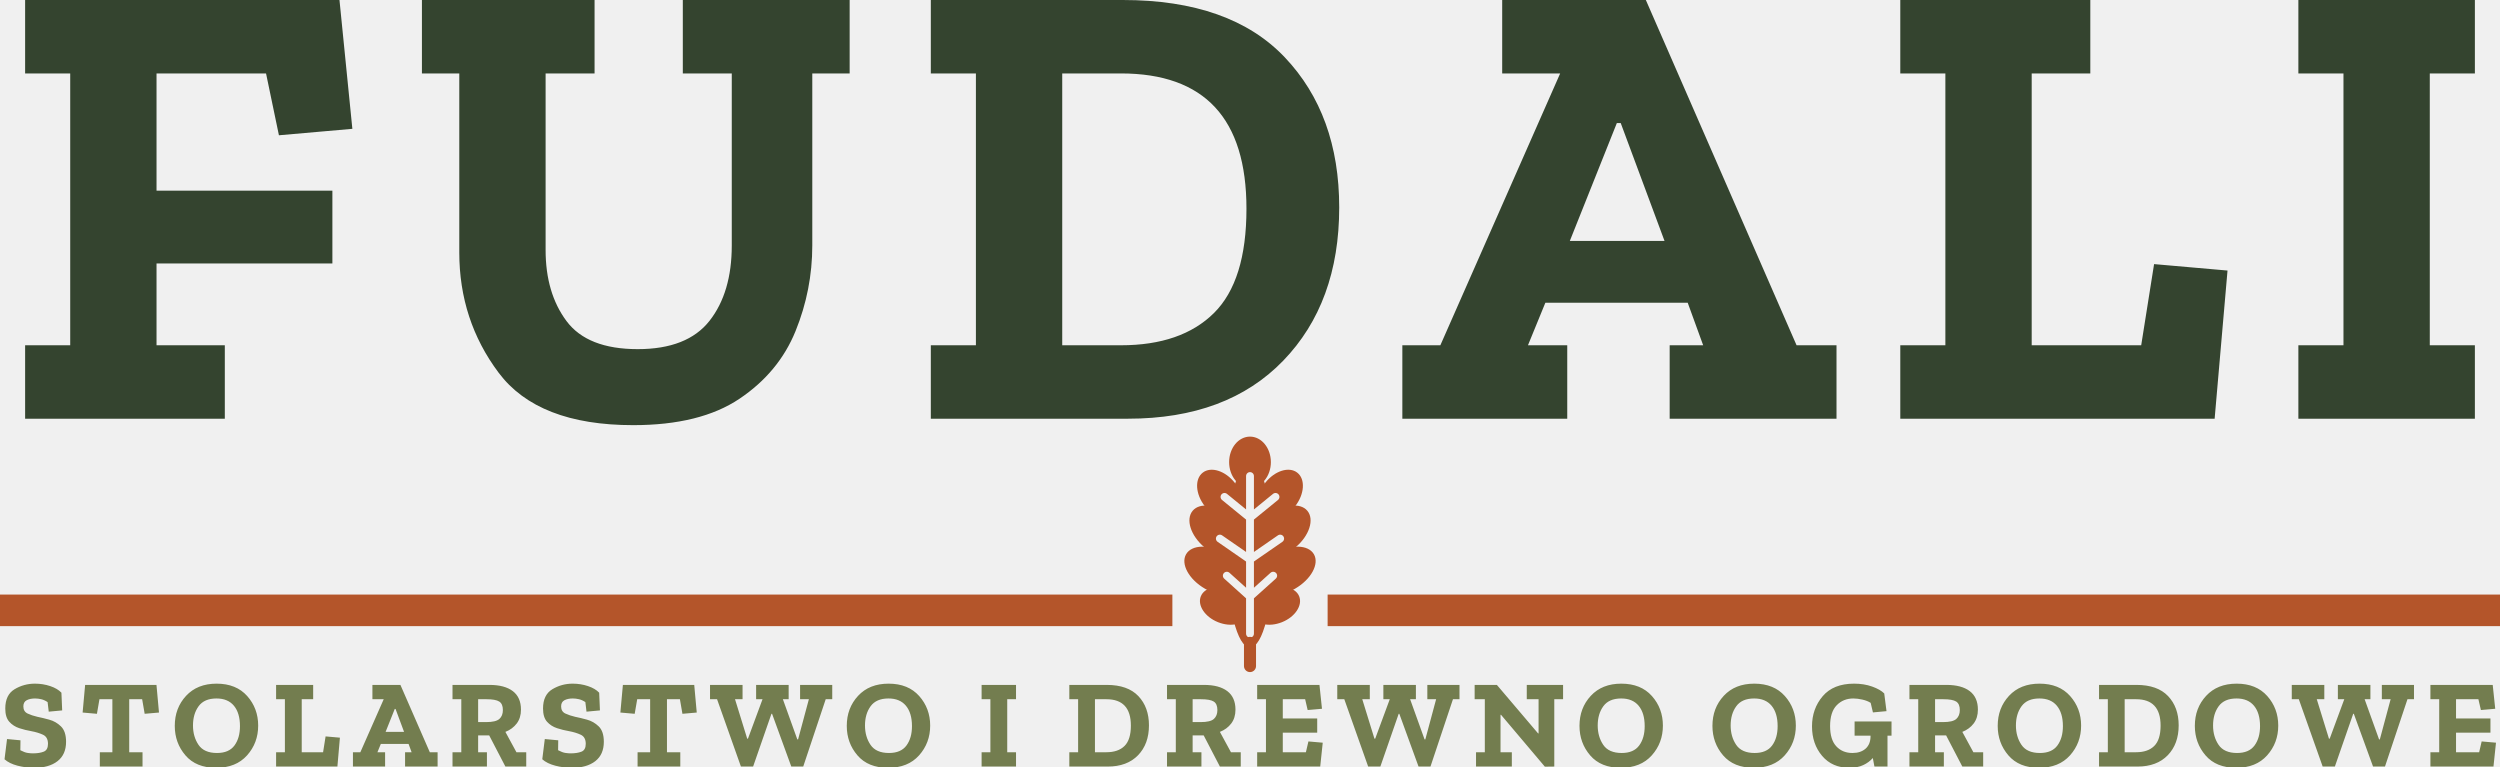
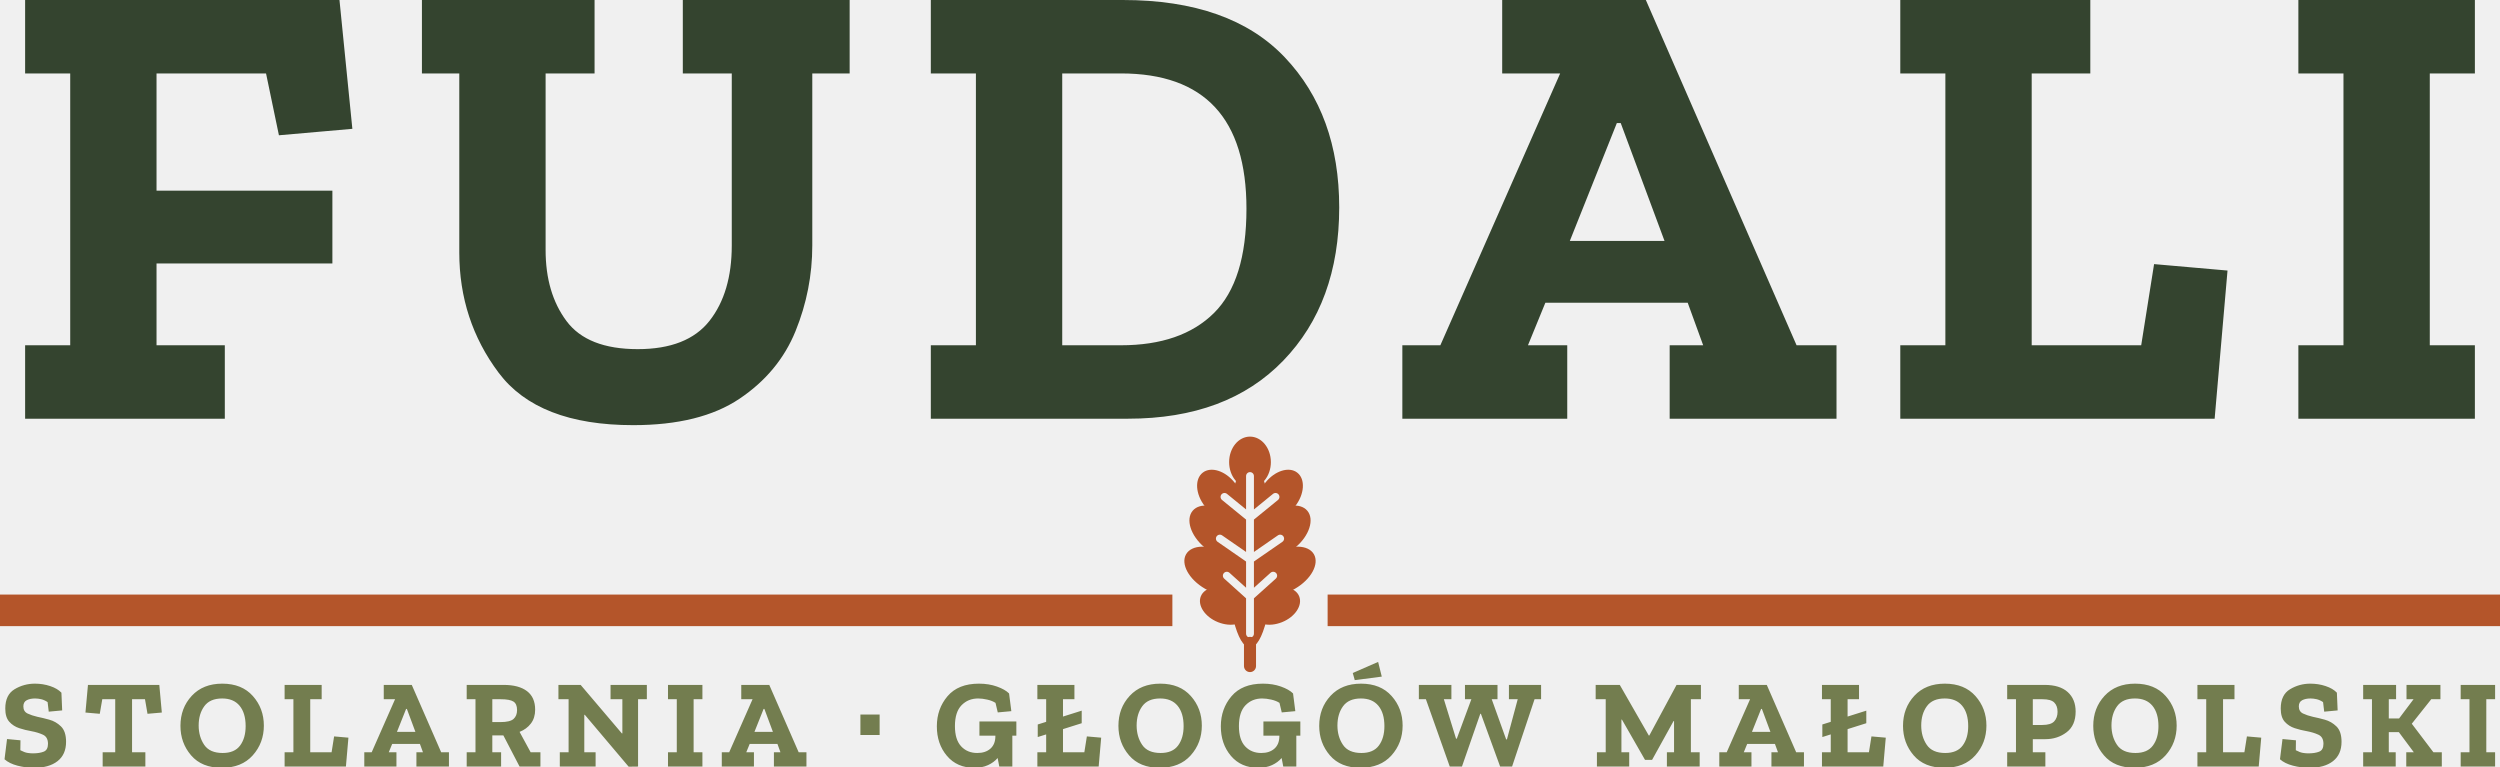
<svg xmlns="http://www.w3.org/2000/svg" viewBox="0 0 388.1 119.0" width="388.1" height="119.0">
  <g transform="translate(0 0.0)">
    <path d="M54.7 -45.0 43.3 -44.0 41.3 -53.6H24.3V-35.4H51.6V-24.1H24.3V-11.4H34.9V0.0H3.9V-11.4H10.9V-53.6H3.9V-65.0H52.7Z M131.9 -53.6H126.1V-26.9Q126.1 -20.0 123.5 -13.6Q120.9 -7.2 114.8 -3.1Q108.7 1.0 98.3 1.0Q83.5 1.0 77.4 -7.15Q71.3 -15.3 71.3 -25.8V-53.6H65.5V-65.0H92.3V-53.6H84.7V-26.2Q84.7 -19.5 87.95 -15.15Q91.2 -10.8 99.0 -10.8Q106.7 -10.8 110.15 -15.2Q113.6 -19.6 113.6 -26.9V-53.6H106.0V-65.0H131.9Z M207.9 -32.8Q207.9 -18.0 199.2 -9.0Q190.5 0.0 175.1 0.0H144.5V-11.4H151.5V-53.6H144.5V-65.0H174.3Q191 -65.0 199.45 -56.1Q207.9 -47.2 207.9 -32.8ZM193.5 -32.6Q193.5 -53.6 174 -53.6H164.9V-11.4H174Q183.4 -11.4 188.45 -16.4Q193.5 -21.4 193.5 -32.6Z M285.1 0.0H259.2V-11.4H264.4L262 -18.0H239.9L237.2 -11.4H243.3V0.0H217.7V-11.4H223.6L242.2 -53.6H233.2V-65.0H255.5L278.9 -11.4H285.1ZM258.4 -27.6 251.6 -45.9H251L243.7 -27.6Z M343.8 0.0H295.0V-11.4H302.0V-53.6H295.0V-65.0H324.5V-53.6H315.4V-11.4H332.4L334.4 -24.0L345.8 -23.0Z M384.2 0.0H356.8V-11.4H363.8V-53.6H356.8V-65.0H384.2V-53.6H377.2V-11.4H384.2Z" fill="#34442F" transform="translate(0 65.0)" />
    <rect x="0" y="92.3" width="182.0" height="4.9" fill="#B4552A" />
    <rect x="206.1" y="92.3" width="182.0" height="4.9" fill="#B4552A" />
    <g transform="translate(194.05 68.14) rotate(0)">
-       <mask id="m94210457" maskUnits="userSpaceOnUse" x="-18.0" y="-1.8" width="36.0" height="45.0">
+       <mask id="m57304947" maskUnits="userSpaceOnUse" x="-18.0" y="-1.8" width="36.0" height="45.0">
        <rect x="-18.0" y="-1.8" width="36.0" height="45.0" fill="#fff" />
        <path d="M0 5.76 L0 30.23 M0 12.23 L3.96 9.00 M0 12.23 L-3.96 9.00M0 18.71 L4.68 15.47 M0 18.71 L-4.68 15.47M0 24.47 L3.60 21.23 M0 24.47 L-3.60 21.23" stroke="#000" stroke-width="1.22" stroke-linecap="round" fill="none" />
      </mask>
-       <g mask="url(#m94210457)">
+       <g mask="url(#m57304947)">
        <g fill="#B4552A">
          <ellipse cx="0" cy="17.99" rx="3.60" ry="14.39" />
          <ellipse cx="4.68" cy="8.64" rx="4.32" ry="2.95" transform="rotate(-52 4.68 8.64)" />
          <ellipse cx="-4.68" cy="8.64" rx="4.32" ry="2.95" transform="rotate(52 -4.68 8.64)" />
          <ellipse cx="5.04" cy="14.39" rx="5.04" ry="3.17" transform="rotate(-40 5.04 14.39)" />
          <ellipse cx="-5.04" cy="14.39" rx="5.04" ry="3.17" transform="rotate(40 -5.04 14.39)" />
          <ellipse cx="5.40" cy="20.51" rx="5.22" ry="3.17" transform="rotate(-30 5.40 20.51)" />
          <ellipse cx="-5.40" cy="20.51" rx="5.22" ry="3.17" transform="rotate(30 -5.40 20.51)" />
          <ellipse cx="3.96" cy="25.91" rx="3.96" ry="2.73" transform="rotate(-22 3.96 25.91)" />
          <ellipse cx="-3.96" cy="25.91" rx="3.96" ry="2.73" transform="rotate(22 -3.96 25.91)" />
          <ellipse cx="0" cy="3.60" rx="3.24" ry="3.96" />
        </g>
      </g>
      <path d="M0 31.66 L0 35.26" stroke="#B4552A" stroke-width="1.87" stroke-linecap="round" />
    </g>
-     <path d="M10.257 -3.841Q10.257 -1.872 8.931 -0.838Q7.605 0.195 5.285 0.195Q3.998 0.195 2.72 -0.136Q1.443 -0.468 0.702 -1.131L1.092 -4.271L3.179 -4.075L3.159 -2.535Q3.822 -2.184 4.29 -2.116Q4.758 -2.047 5.09 -2.047Q6.123 -2.047 6.786 -2.311Q7.449 -2.574 7.449 -3.53Q7.449 -4.582 6.669 -4.943Q5.889 -5.304 4.836 -5.499Q3.92 -5.655 2.993 -5.957Q2.067 -6.26 1.443 -6.952Q0.819 -7.644 0.819 -9.009Q0.819 -11.134 2.262 -12.002Q3.705 -12.87 5.421 -12.87Q6.669 -12.87 7.8 -12.49Q8.931 -12.11 9.536 -11.466L9.652 -8.716L7.566 -8.521L7.391 -10.004Q6.903 -10.335 6.406 -10.452Q5.909 -10.569 5.441 -10.569Q4.66 -10.569 4.144 -10.296Q3.627 -10.023 3.627 -9.341Q3.627 -8.541 4.29 -8.229Q4.953 -7.917 5.811 -7.722Q6.591 -7.566 7.634 -7.283Q8.678 -7 9.467 -6.23Q10.257 -5.46 10.257 -3.841Z M24.681 -8.385 22.458 -8.19 22.068 -10.452H20.059V-2.223H22.126V0.0H15.496V-2.223H17.446V-10.452H15.438L15.048 -8.19L12.825 -8.385L13.215 -12.675H24.291Z M40.08 -6.357Q40.08 -3.666 38.354 -1.736Q36.628 0.195 33.547 0.195Q30.447 0.195 28.789 -1.736Q27.132 -3.666 27.132 -6.318Q27.132 -9.087 28.887 -10.979Q30.642 -12.87 33.625 -12.87Q36.667 -12.87 38.374 -10.949Q40.08 -9.028 40.08 -6.357ZM37.252 -6.279Q37.252 -8.307 36.316 -9.438Q35.38 -10.569 33.606 -10.569Q31.714 -10.569 30.837 -9.37Q29.959 -8.171 29.959 -6.377Q29.959 -4.641 30.817 -3.373Q31.675 -2.106 33.684 -2.106Q35.536 -2.106 36.394 -3.266Q37.252 -4.426 37.252 -6.279Z M52.378 0.0H42.862V-2.223H44.227V-10.452H42.862V-12.675H48.615V-10.452H46.84V-2.223H50.155L50.545 -4.68L52.768 -4.485Z M67.933 0.0H62.883V-2.223H63.897L63.429 -3.51H59.119L58.593 -2.223H59.782V0.0H54.79V-2.223H55.941L59.568 -10.452H57.813V-12.675H62.161L66.724 -2.223H67.933ZM62.727 -5.382 61.401 -8.95H61.284L59.86 -5.382Z M81.694 0.0H78.457L75.942 -4.836H74.226V-2.223H75.591V0.0H70.248V-2.223H71.613V-10.452H70.248V-12.675H75.981Q78.34 -12.675 79.608 -11.71Q80.875 -10.745 80.875 -8.834Q80.875 -7.546 80.212 -6.679Q79.549 -5.811 78.457 -5.382L80.173 -2.223H81.694ZM78.067 -8.775Q78.067 -9.73 77.502 -10.091Q76.936 -10.452 75.513 -10.452H74.226V-6.903H75.474Q76.975 -6.903 77.521 -7.39Q78.067 -7.878 78.067 -8.775Z M93.739 -3.841Q93.739 -1.872 92.413 -0.838Q91.087 0.195 88.766 0.195Q87.479 0.195 86.202 -0.136Q84.925 -0.468 84.184 -1.131L84.574 -4.271L86.66 -4.075L86.641 -2.535Q87.304 -2.184 87.772 -2.116Q88.24 -2.047 88.571 -2.047Q89.605 -2.047 90.268 -2.311Q90.931 -2.574 90.931 -3.53Q90.931 -4.582 90.151 -4.943Q89.371 -5.304 88.318 -5.499Q87.401 -5.655 86.475 -5.957Q85.549 -6.26 84.925 -6.952Q84.301 -7.644 84.301 -9.009Q84.301 -11.134 85.744 -12.002Q87.187 -12.87 88.903 -12.87Q90.151 -12.87 91.282 -12.49Q92.413 -12.11 93.017 -11.466L93.134 -8.716L91.048 -8.521L90.872 -10.004Q90.385 -10.335 89.888 -10.452Q89.39 -10.569 88.922 -10.569Q88.142 -10.569 87.626 -10.296Q87.109 -10.023 87.109 -9.341Q87.109 -8.541 87.772 -8.229Q88.435 -7.917 89.293 -7.722Q90.073 -7.566 91.116 -7.283Q92.159 -7 92.949 -6.23Q93.739 -5.46 93.739 -3.841Z M108.163 -8.385 105.94 -8.19 105.55 -10.452H103.541V-2.223H105.608V0.0H98.978V-2.223H100.928V-10.452H98.92L98.53 -8.19L96.307 -8.385L96.697 -12.675H107.773Z M129.197 -10.452H128.183L124.693 0.0H122.84L119.857 -8.19H119.759L116.912 0.0H115.021L111.316 -10.452H110.224V-12.675H115.274V-10.452H114.104L115.996 -4.329H116.113L118.375 -10.452H117.38V-12.675H122.431V-10.452H121.534L123.776 -4.212H123.893L125.57 -10.452H124.205V-12.675H129.197Z M144.401 -6.357Q144.401 -3.666 142.675 -1.736Q140.95 0.195 137.869 0.195Q134.768 0.195 133.111 -1.736Q131.453 -3.666 131.453 -6.318Q131.453 -9.087 133.208 -10.979Q134.963 -12.87 137.947 -12.87Q140.989 -12.87 142.695 -10.949Q144.401 -9.028 144.401 -6.357ZM141.574 -6.279Q141.574 -8.307 140.638 -9.438Q139.702 -10.569 137.927 -10.569Q136.036 -10.569 135.158 -9.37Q134.281 -8.171 134.281 -6.377Q134.281 -4.641 135.139 -3.373Q135.997 -2.106 138.005 -2.106Q139.858 -2.106 140.716 -3.266Q141.574 -4.426 141.574 -6.279Z  M157.727 0.0H152.384V-2.223H153.749V-10.452H152.384V-12.675H157.727V-10.452H156.362V-2.223H157.727Z  M178.365 -6.396Q178.365 -3.51 176.669 -1.755Q174.972 0.0 171.969 0.0H166.002V-2.223H167.367V-10.452H166.002V-12.675H171.813Q175.07 -12.675 176.718 -10.94Q178.365 -9.204 178.365 -6.396ZM175.557 -6.357Q175.557 -10.452 171.755 -10.452H169.98V-2.223H171.755Q173.588 -2.223 174.573 -3.198Q175.557 -4.173 175.557 -6.357Z M192.614 0.0H189.377L186.861 -4.836H185.145V-2.223H186.51V0.0H181.167V-2.223H182.532V-10.452H181.167V-12.675H186.9Q189.26 -12.675 190.527 -11.71Q191.795 -10.745 191.795 -8.834Q191.795 -7.546 191.132 -6.679Q190.469 -5.811 189.377 -5.382L191.093 -2.223H192.614ZM188.987 -8.775Q188.987 -9.73 188.421 -10.091Q187.856 -10.452 186.432 -10.452H185.145V-6.903H186.393Q187.895 -6.903 188.441 -7.39Q188.987 -7.878 188.987 -8.775Z M204.951 0.0H195.162V-2.223H196.527V-10.452H195.162V-12.675H204.834L205.224 -8.97L203.001 -8.775L202.611 -10.452H199.14V-7.468H204.483V-5.265H199.14V-2.223H202.728L203.118 -3.9L205.341 -3.705Z M226.571 -10.452H225.557L222.066 0.0H220.214L217.23 -8.19H217.133L214.286 0.0H212.394L208.689 -10.452H207.597V-12.675H212.648V-10.452H211.478L213.369 -4.329H213.486L215.748 -10.452H214.754V-12.675H219.804V-10.452H218.907L221.15 -4.212H221.267L222.944 -10.452H221.579V-12.675H226.571Z M242.652 -10.452H241.287V0.0L239.824 0.019L233.019 -8.034H232.941V-2.223H234.696V0.0H229.138V-2.223H230.503V-10.452H228.924V-12.675H232.375L238.771 -5.148H238.849V-10.452H237.016V-12.675H242.652Z M258.148 -6.357Q258.148 -3.666 256.423 -1.736Q254.697 0.195 251.616 0.195Q248.515 0.195 246.858 -1.736Q245.2 -3.666 245.2 -6.318Q245.2 -9.087 246.955 -10.979Q248.71 -12.87 251.694 -12.87Q254.736 -12.87 256.442 -10.949Q258.148 -9.028 258.148 -6.357ZM255.321 -6.279Q255.321 -8.307 254.385 -9.438Q253.449 -10.569 251.674 -10.569Q249.783 -10.569 248.905 -9.37Q248.028 -8.171 248.028 -6.377Q248.028 -4.641 248.886 -3.373Q249.744 -2.106 251.752 -2.106Q253.605 -2.106 254.463 -3.266Q255.321 -4.426 255.321 -6.279Z  M278.787 -6.357Q278.787 -3.666 277.061 -1.736Q275.335 0.195 272.254 0.195Q269.154 0.195 267.496 -1.736Q265.839 -3.666 265.839 -6.318Q265.839 -9.087 267.594 -10.979Q269.349 -12.87 272.332 -12.87Q275.374 -12.87 277.08 -10.949Q278.787 -9.028 278.787 -6.357ZM275.959 -6.279Q275.959 -8.307 275.023 -9.438Q274.087 -10.569 272.313 -10.569Q270.421 -10.569 269.544 -9.37Q268.666 -8.171 268.666 -6.377Q268.666 -4.641 269.524 -3.373Q270.382 -2.106 272.391 -2.106Q274.243 -2.106 275.101 -3.266Q275.959 -4.426 275.959 -6.279Z M293.64 -4.797H293.016V0.0H290.988L290.734 -1.326Q290.149 -0.643 289.242 -0.224Q288.336 0.195 287.107 0.195Q284.436 0.195 282.866 -1.657Q281.296 -3.51 281.296 -6.24Q281.296 -8.97 282.954 -10.92Q284.611 -12.87 287.829 -12.87Q289.369 -12.87 290.627 -12.421Q291.885 -11.973 292.509 -11.349L292.86 -8.6L290.754 -8.405L290.403 -9.886Q289.896 -10.218 289.125 -10.393Q288.355 -10.569 287.712 -10.569Q286.152 -10.569 285.128 -9.516Q284.104 -8.463 284.104 -6.279Q284.104 -4.173 285.069 -3.139Q286.035 -2.106 287.575 -2.106Q288.862 -2.106 289.623 -2.788Q290.383 -3.471 290.383 -4.719V-4.797H287.907V-7H293.64Z M307.868 0.0H304.631L302.116 -4.836H300.4V-2.223H301.765V0.0H296.422V-2.223H297.787V-10.452H296.422V-12.675H302.155Q304.514 -12.675 305.782 -11.71Q307.049 -10.745 307.049 -8.834Q307.049 -7.546 306.386 -6.679Q305.723 -5.811 304.631 -5.382L306.347 -2.223H307.868ZM304.241 -8.775Q304.241 -9.73 303.676 -10.091Q303.11 -10.452 301.687 -10.452H300.4V-6.903H301.648Q303.149 -6.903 303.695 -7.39Q304.241 -7.878 304.241 -8.775Z M323.072 -6.357Q323.072 -3.666 321.347 -1.736Q319.621 0.195 316.54 0.195Q313.439 0.195 311.782 -1.736Q310.124 -3.666 310.124 -6.318Q310.124 -9.087 311.879 -10.979Q313.634 -12.87 316.618 -12.87Q319.66 -12.87 321.366 -10.949Q323.072 -9.028 323.072 -6.357ZM320.245 -6.279Q320.245 -8.307 319.309 -9.438Q318.373 -10.569 316.598 -10.569Q314.707 -10.569 313.829 -9.37Q312.952 -8.171 312.952 -6.377Q312.952 -4.641 313.81 -3.373Q314.668 -2.106 316.676 -2.106Q318.529 -2.106 319.387 -3.266Q320.245 -4.426 320.245 -6.279Z M338.218 -6.396Q338.218 -3.51 336.521 -1.755Q334.825 0.0 331.822 0.0H325.855V-2.223H327.22V-10.452H325.855V-12.675H331.666Q334.922 -12.675 336.57 -10.94Q338.218 -9.204 338.218 -6.396ZM335.41 -6.357Q335.41 -10.452 331.607 -10.452H329.833V-2.223H331.607Q333.44 -2.223 334.425 -3.198Q335.41 -4.173 335.41 -6.357Z M353.675 -6.357Q353.675 -3.666 351.949 -1.736Q350.224 0.195 347.143 0.195Q344.042 0.195 342.385 -1.736Q340.727 -3.666 340.727 -6.318Q340.727 -9.087 342.482 -10.979Q344.237 -12.87 347.221 -12.87Q350.263 -12.87 351.969 -10.949Q353.675 -9.028 353.675 -6.357ZM350.848 -6.279Q350.848 -8.307 349.912 -9.438Q348.976 -10.569 347.201 -10.569Q345.31 -10.569 344.432 -9.37Q343.555 -8.171 343.555 -6.377Q343.555 -4.641 344.413 -3.373Q345.271 -2.106 347.279 -2.106Q349.132 -2.106 349.99 -3.266Q350.848 -4.426 350.848 -6.279Z M374.749 -10.452H373.735L370.244 0.0H368.392L365.408 -8.19H365.311L362.464 0.0H360.572L356.867 -10.452H355.775V-12.675H360.826V-10.452H359.656L361.547 -4.329H361.664L363.926 -10.452H362.932V-12.675H367.982V-10.452H367.085L369.328 -4.212H369.445L371.122 -10.452H369.757V-12.675H374.749Z M387.086 0.0H377.297V-2.223H378.662V-10.452H377.297V-12.675H386.969L387.359 -8.97L385.136 -8.775L384.746 -10.452H381.275V-7.468H386.618V-5.265H381.275V-2.223H384.863L385.253 -3.9L387.476 -3.705Z" fill="#737D4F" transform="translate(0 119.0)" />
+     <path d="M10.257 -3.841Q10.257 -1.872 8.931 -0.838Q7.605 0.195 5.285 0.195Q3.998 0.195 2.72 -0.136Q1.443 -0.468 0.702 -1.131L1.092 -4.271L3.179 -4.075L3.159 -2.535Q3.822 -2.184 4.29 -2.116Q4.758 -2.047 5.09 -2.047Q6.123 -2.047 6.786 -2.311Q7.449 -2.574 7.449 -3.53Q7.449 -4.582 6.669 -4.943Q5.889 -5.304 4.836 -5.499Q3.92 -5.655 2.993 -5.957Q2.067 -6.26 1.443 -6.952Q0.819 -7.644 0.819 -9.009Q0.819 -11.134 2.262 -12.002Q3.705 -12.87 5.421 -12.87Q6.669 -12.87 7.8 -12.49Q8.931 -12.11 9.536 -11.466L9.652 -8.716L7.566 -8.521L7.391 -10.004Q6.903 -10.335 6.406 -10.452Q5.909 -10.569 5.441 -10.569Q4.66 -10.569 4.144 -10.296Q3.627 -10.023 3.627 -9.341Q3.627 -8.541 4.29 -8.229Q4.953 -7.917 5.811 -7.722Q6.591 -7.566 7.634 -7.283Q8.678 -7 9.467 -6.23Q10.257 -5.46 10.257 -3.841Z M25.121 -8.385 22.898 -8.19 22.508 -10.452H20.5V-2.223H22.567V0.0H15.937V-2.223H17.887V-10.452H15.878L15.488 -8.19L13.265 -8.385L13.655 -12.675H24.731Z M40.961 -6.357Q40.961 -3.666 39.235 -1.736Q37.509 0.195 34.428 0.195Q31.328 0.195 29.67 -1.736Q28.013 -3.666 28.013 -6.318Q28.013 -9.087 29.768 -10.979Q31.523 -12.87 34.506 -12.87Q37.548 -12.87 39.254 -10.949Q40.961 -9.028 40.961 -6.357ZM38.133 -6.279Q38.133 -8.307 37.197 -9.438Q36.261 -10.569 34.487 -10.569Q32.595 -10.569 31.718 -9.37Q30.84 -8.171 30.84 -6.377Q30.84 -4.641 31.698 -3.373Q32.556 -2.106 34.565 -2.106Q36.417 -2.106 37.275 -3.266Q38.133 -4.426 38.133 -6.279Z M53.699 0.0H44.183V-2.223H45.548V-10.452H44.183V-12.675H49.936V-10.452H48.161V-2.223H51.476L51.866 -4.68L54.089 -4.485Z M69.695 0.0H64.644V-2.223H65.658L65.19 -3.51H60.881L60.354 -2.223H61.544V0.0H56.552V-2.223H57.702L61.329 -10.452H59.574V-12.675H63.923L68.486 -2.223H69.695ZM64.488 -5.382 63.162 -8.95H63.045L61.622 -5.382Z M83.896 0.0H80.659L78.143 -4.836H76.427V-2.223H77.792V0.0H72.449V-2.223H73.814V-10.452H72.449V-12.675H78.182Q80.542 -12.675 81.809 -11.71Q83.077 -10.745 83.077 -8.834Q83.077 -7.546 82.414 -6.679Q81.751 -5.811 80.659 -5.382L82.375 -2.223H83.896ZM80.269 -8.775Q80.269 -9.73 79.703 -10.091Q79.138 -10.452 77.714 -10.452H76.427V-6.903H77.675Q79.177 -6.903 79.723 -7.39Q80.269 -7.878 80.269 -8.775Z M100.418 -10.452H99.053V0.0L97.59 0.019L90.785 -8.034H90.707V-2.223H92.462V0.0H86.904V-2.223H88.269V-10.452H86.69V-12.675H90.141L96.537 -5.148H96.615V-10.452H94.782V-12.675H100.418Z M109.042 0.0H103.699V-2.223H105.064V-10.452H103.699V-12.675H109.042V-10.452H107.677V-2.223H109.042Z M125.193 0.0H120.143V-2.223H121.157L120.689 -3.51H116.379L115.853 -2.223H117.042V0.0H112.05V-2.223H113.201L116.828 -10.452H115.073V-12.675H119.421L123.984 -2.223H125.193ZM119.987 -5.382 118.661 -8.95H118.544L117.12 -5.382Z  M133.569 -4.894V-8.073H136.553V-4.894Z  M157.779 -4.797H157.155V0.0H155.127L154.874 -1.326Q154.289 -0.643 153.382 -0.224Q152.475 0.195 151.247 0.195Q148.575 0.195 147.005 -1.657Q145.436 -3.51 145.436 -6.24Q145.436 -8.97 147.093 -10.92Q148.751 -12.87 151.968 -12.87Q153.509 -12.87 154.766 -12.421Q156.024 -11.973 156.648 -11.349L156.999 -8.6L154.893 -8.405L154.542 -9.886Q154.035 -10.218 153.265 -10.393Q152.495 -10.569 151.851 -10.569Q150.291 -10.569 149.267 -9.516Q148.244 -8.463 148.244 -6.279Q148.244 -4.173 149.209 -3.139Q150.174 -2.106 151.715 -2.106Q153.002 -2.106 153.762 -2.788Q154.523 -3.471 154.523 -4.719V-4.797H152.046V-7H157.779Z M170.557 0.0H161.041V-2.223H162.406V-4.992L161.099 -4.582V-6.532L162.406 -6.942V-10.452H161.041V-12.675H166.793V-10.452H165.019V-7.761L167.924 -8.678V-6.728L165.019 -5.811V-2.223H168.334L168.724 -4.68L170.947 -4.485Z M186.572 -6.357Q186.572 -3.666 184.846 -1.736Q183.12 0.195 180.039 0.195Q176.939 0.195 175.281 -1.736Q173.624 -3.666 173.624 -6.318Q173.624 -9.087 175.379 -10.979Q177.134 -12.87 180.117 -12.87Q183.159 -12.87 184.865 -10.949Q186.572 -9.028 186.572 -6.357ZM183.744 -6.279Q183.744 -8.307 182.808 -9.438Q181.872 -10.569 180.098 -10.569Q178.206 -10.569 177.329 -9.37Q176.451 -8.171 176.451 -6.377Q176.451 -4.641 177.309 -3.373Q178.167 -2.106 180.176 -2.106Q182.028 -2.106 182.886 -3.266Q183.744 -4.426 183.744 -6.279Z M201.865 -4.797H201.241V0.0H199.213L198.96 -1.326Q198.375 -0.643 197.468 -0.224Q196.561 0.195 195.333 0.195Q192.661 0.195 191.091 -1.657Q189.522 -3.51 189.522 -6.24Q189.522 -8.97 191.179 -10.92Q192.837 -12.87 196.054 -12.87Q197.595 -12.87 198.852 -12.421Q200.11 -11.973 200.734 -11.349L201.085 -8.6L198.979 -8.405L198.628 -9.886Q198.121 -10.218 197.351 -10.393Q196.581 -10.569 195.937 -10.569Q194.377 -10.569 193.353 -9.516Q192.33 -8.463 192.33 -6.279Q192.33 -4.173 193.295 -3.139Q194.26 -2.106 195.801 -2.106Q197.088 -2.106 197.848 -2.788Q198.609 -3.471 198.609 -4.719V-4.797H196.132V-7H201.865Z M214.506 -13.962 210.314 -13.416 210.002 -14.527 213.941 -16.244ZM217.743 -6.357Q217.743 -3.666 216.018 -1.736Q214.292 0.195 211.211 0.195Q208.11 0.195 206.453 -1.736Q204.795 -3.666 204.795 -6.318Q204.795 -9.087 206.55 -10.979Q208.305 -12.87 211.289 -12.87Q214.331 -12.87 216.037 -10.949Q217.743 -9.028 217.743 -6.357ZM214.916 -6.279Q214.916 -8.307 213.98 -9.438Q213.044 -10.569 211.269 -10.569Q209.378 -10.569 208.5 -9.37Q207.623 -8.171 207.623 -6.377Q207.623 -4.641 208.481 -3.373Q209.339 -2.106 211.347 -2.106Q213.2 -2.106 214.058 -3.266Q214.916 -4.426 214.916 -6.279Z M239.238 -10.452H238.224L234.733 0.0H232.881L229.897 -8.19H229.8L226.953 0.0H225.061L221.356 -10.452H220.264V-12.675H225.315V-10.452H224.145L226.036 -4.329H226.153L228.415 -10.452H227.421V-12.675H232.471V-10.452H231.574L233.817 -4.212H233.934L235.611 -10.452H234.246V-12.675H239.238Z  M264.052 -10.452H262.492V-2.223H263.857V0.0H258.768V-2.223H259.879V-7.059H259.801L256.467 -1.034H255.375L251.787 -7.293H251.709V-2.223H252.918V0.0H247.906V-2.223H249.271V-10.452H247.711V-12.675H251.455L255.96 -4.816H256.038L260.269 -12.675H264.052Z M280.047 0.0H274.997V-2.223H276.011L275.543 -3.51H271.233L270.707 -2.223H271.896V0.0H266.904V-2.223H268.055L271.682 -10.452H269.927V-12.675H274.275L278.838 -2.223H280.047ZM274.841 -5.382 273.515 -8.95H273.398L271.974 -5.382Z M292.357 0.0H282.841V-2.223H284.206V-4.992L282.9 -4.582V-6.532L284.206 -6.942V-10.452H282.841V-12.675H288.594V-10.452H286.819V-7.761L289.725 -8.678V-6.728L286.819 -5.811V-2.223H290.134L290.524 -4.68L292.747 -4.485Z M308.372 -6.357Q308.372 -3.666 306.646 -1.736Q304.92 0.195 301.839 0.195Q298.739 0.195 297.081 -1.736Q295.424 -3.666 295.424 -6.318Q295.424 -9.087 297.179 -10.979Q298.934 -12.87 301.917 -12.87Q304.959 -12.87 306.666 -10.949Q308.372 -9.028 308.372 -6.357ZM305.544 -6.279Q305.544 -8.307 304.608 -9.438Q303.672 -10.569 301.898 -10.569Q300.006 -10.569 299.129 -9.37Q298.251 -8.171 298.251 -6.377Q298.251 -4.641 299.109 -3.373Q299.967 -2.106 301.976 -2.106Q303.828 -2.106 304.686 -3.266Q305.544 -4.426 305.544 -6.279Z M322.222 -8.541Q322.222 -6.377 320.808 -5.314Q319.395 -4.251 317.523 -4.251H315.573V-2.223H317.523V0.0H311.595V-2.223H312.96V-10.452H311.595V-12.675H317.406Q319.765 -12.675 320.994 -11.564Q322.222 -10.452 322.222 -8.541ZM319.414 -8.502Q319.414 -9.438 318.897 -9.945Q318.381 -10.452 317.074 -10.452H315.573V-6.455H317.035Q318.381 -6.455 318.897 -7.02Q319.414 -7.585 319.414 -8.502Z M337.905 -6.357Q337.905 -3.666 336.18 -1.736Q334.454 0.195 331.373 0.195Q328.272 0.195 326.615 -1.736Q324.957 -3.666 324.957 -6.318Q324.957 -9.087 326.712 -10.979Q328.467 -12.87 331.451 -12.87Q334.493 -12.87 336.199 -10.949Q337.905 -9.028 337.905 -6.357ZM335.078 -6.279Q335.078 -8.307 334.142 -9.438Q333.206 -10.569 331.431 -10.569Q329.54 -10.569 328.662 -9.37Q327.785 -8.171 327.785 -6.377Q327.785 -4.641 328.643 -3.373Q329.501 -2.106 331.509 -2.106Q333.362 -2.106 334.22 -3.266Q335.078 -4.426 335.078 -6.279Z M350.644 0.0H341.128V-2.223H342.493V-10.452H341.128V-12.675H346.881V-10.452H345.106V-2.223H348.421L348.811 -4.68L351.034 -4.485Z M363.5 -3.841Q363.5 -1.872 362.174 -0.838Q360.848 0.195 358.527 0.195Q357.24 0.195 355.963 -0.136Q354.686 -0.468 353.945 -1.131L354.335 -4.271L356.421 -4.075L356.402 -2.535Q357.065 -2.184 357.533 -2.116Q358.001 -2.047 358.332 -2.047Q359.366 -2.047 360.029 -2.311Q360.692 -2.574 360.692 -3.53Q360.692 -4.582 359.912 -4.943Q359.132 -5.304 358.079 -5.499Q357.162 -5.655 356.236 -5.957Q355.31 -6.26 354.686 -6.952Q354.062 -7.644 354.062 -9.009Q354.062 -11.134 355.505 -12.002Q356.948 -12.87 358.664 -12.87Q359.912 -12.87 361.043 -12.49Q362.174 -12.11 362.778 -11.466L362.895 -8.716L360.809 -8.521L360.633 -10.004Q360.146 -10.335 359.649 -10.452Q359.151 -10.569 358.683 -10.569Q357.903 -10.569 357.387 -10.296Q356.87 -10.023 356.87 -9.341Q356.87 -8.541 357.533 -8.229Q358.196 -7.917 359.054 -7.722Q359.834 -7.566 360.877 -7.283Q361.92 -7 362.71 -6.23Q363.5 -5.46 363.5 -3.841Z M379.066 0.0H373.548V-2.223H374.718L372.397 -5.343H370.837V-2.223H371.91V0.0H366.859V-2.223H368.224V-10.452H366.859V-12.675H371.968V-10.452H370.837V-7.468H372.436L374.679 -10.452H373.587V-12.675H378.852V-10.452H377.428L374.406 -6.649L377.76 -2.223H379.066Z M387.339 0.0H381.996V-2.223H383.361V-10.452H381.996V-12.675H387.339V-10.452H385.974V-2.223H387.339Z" fill="#737D4F" transform="translate(0 119.0)" />
  </g>
</svg>
